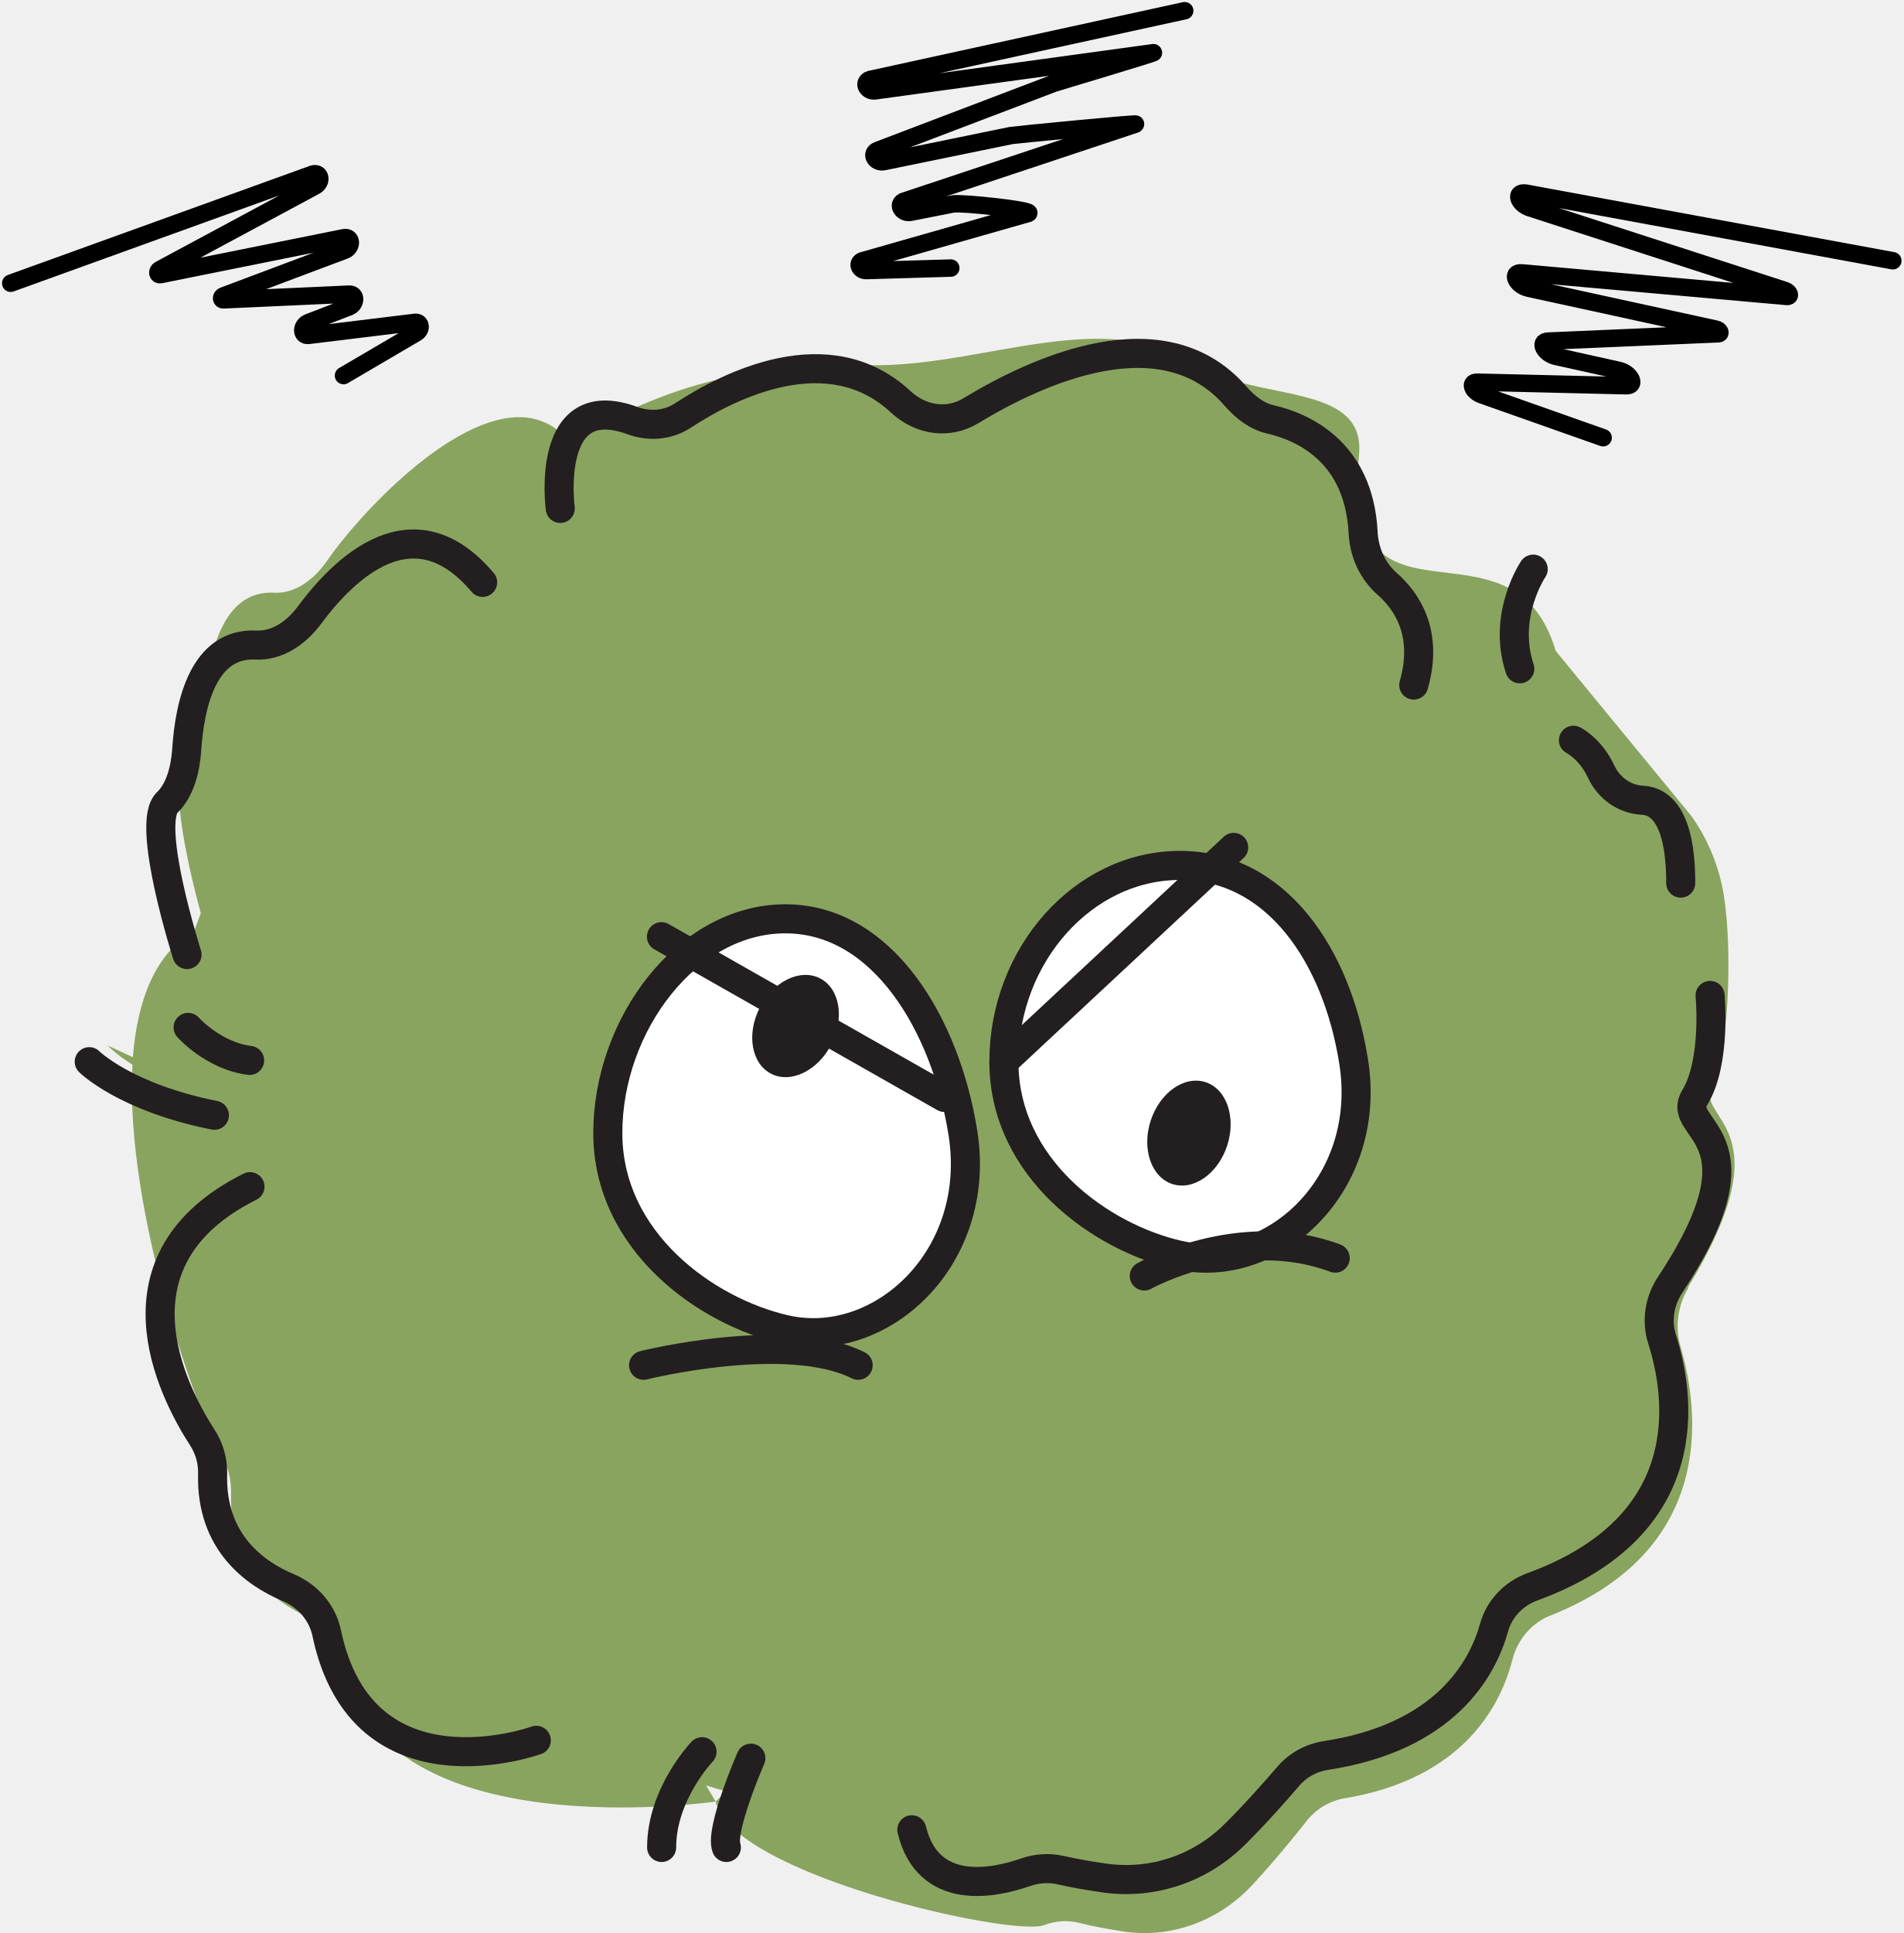
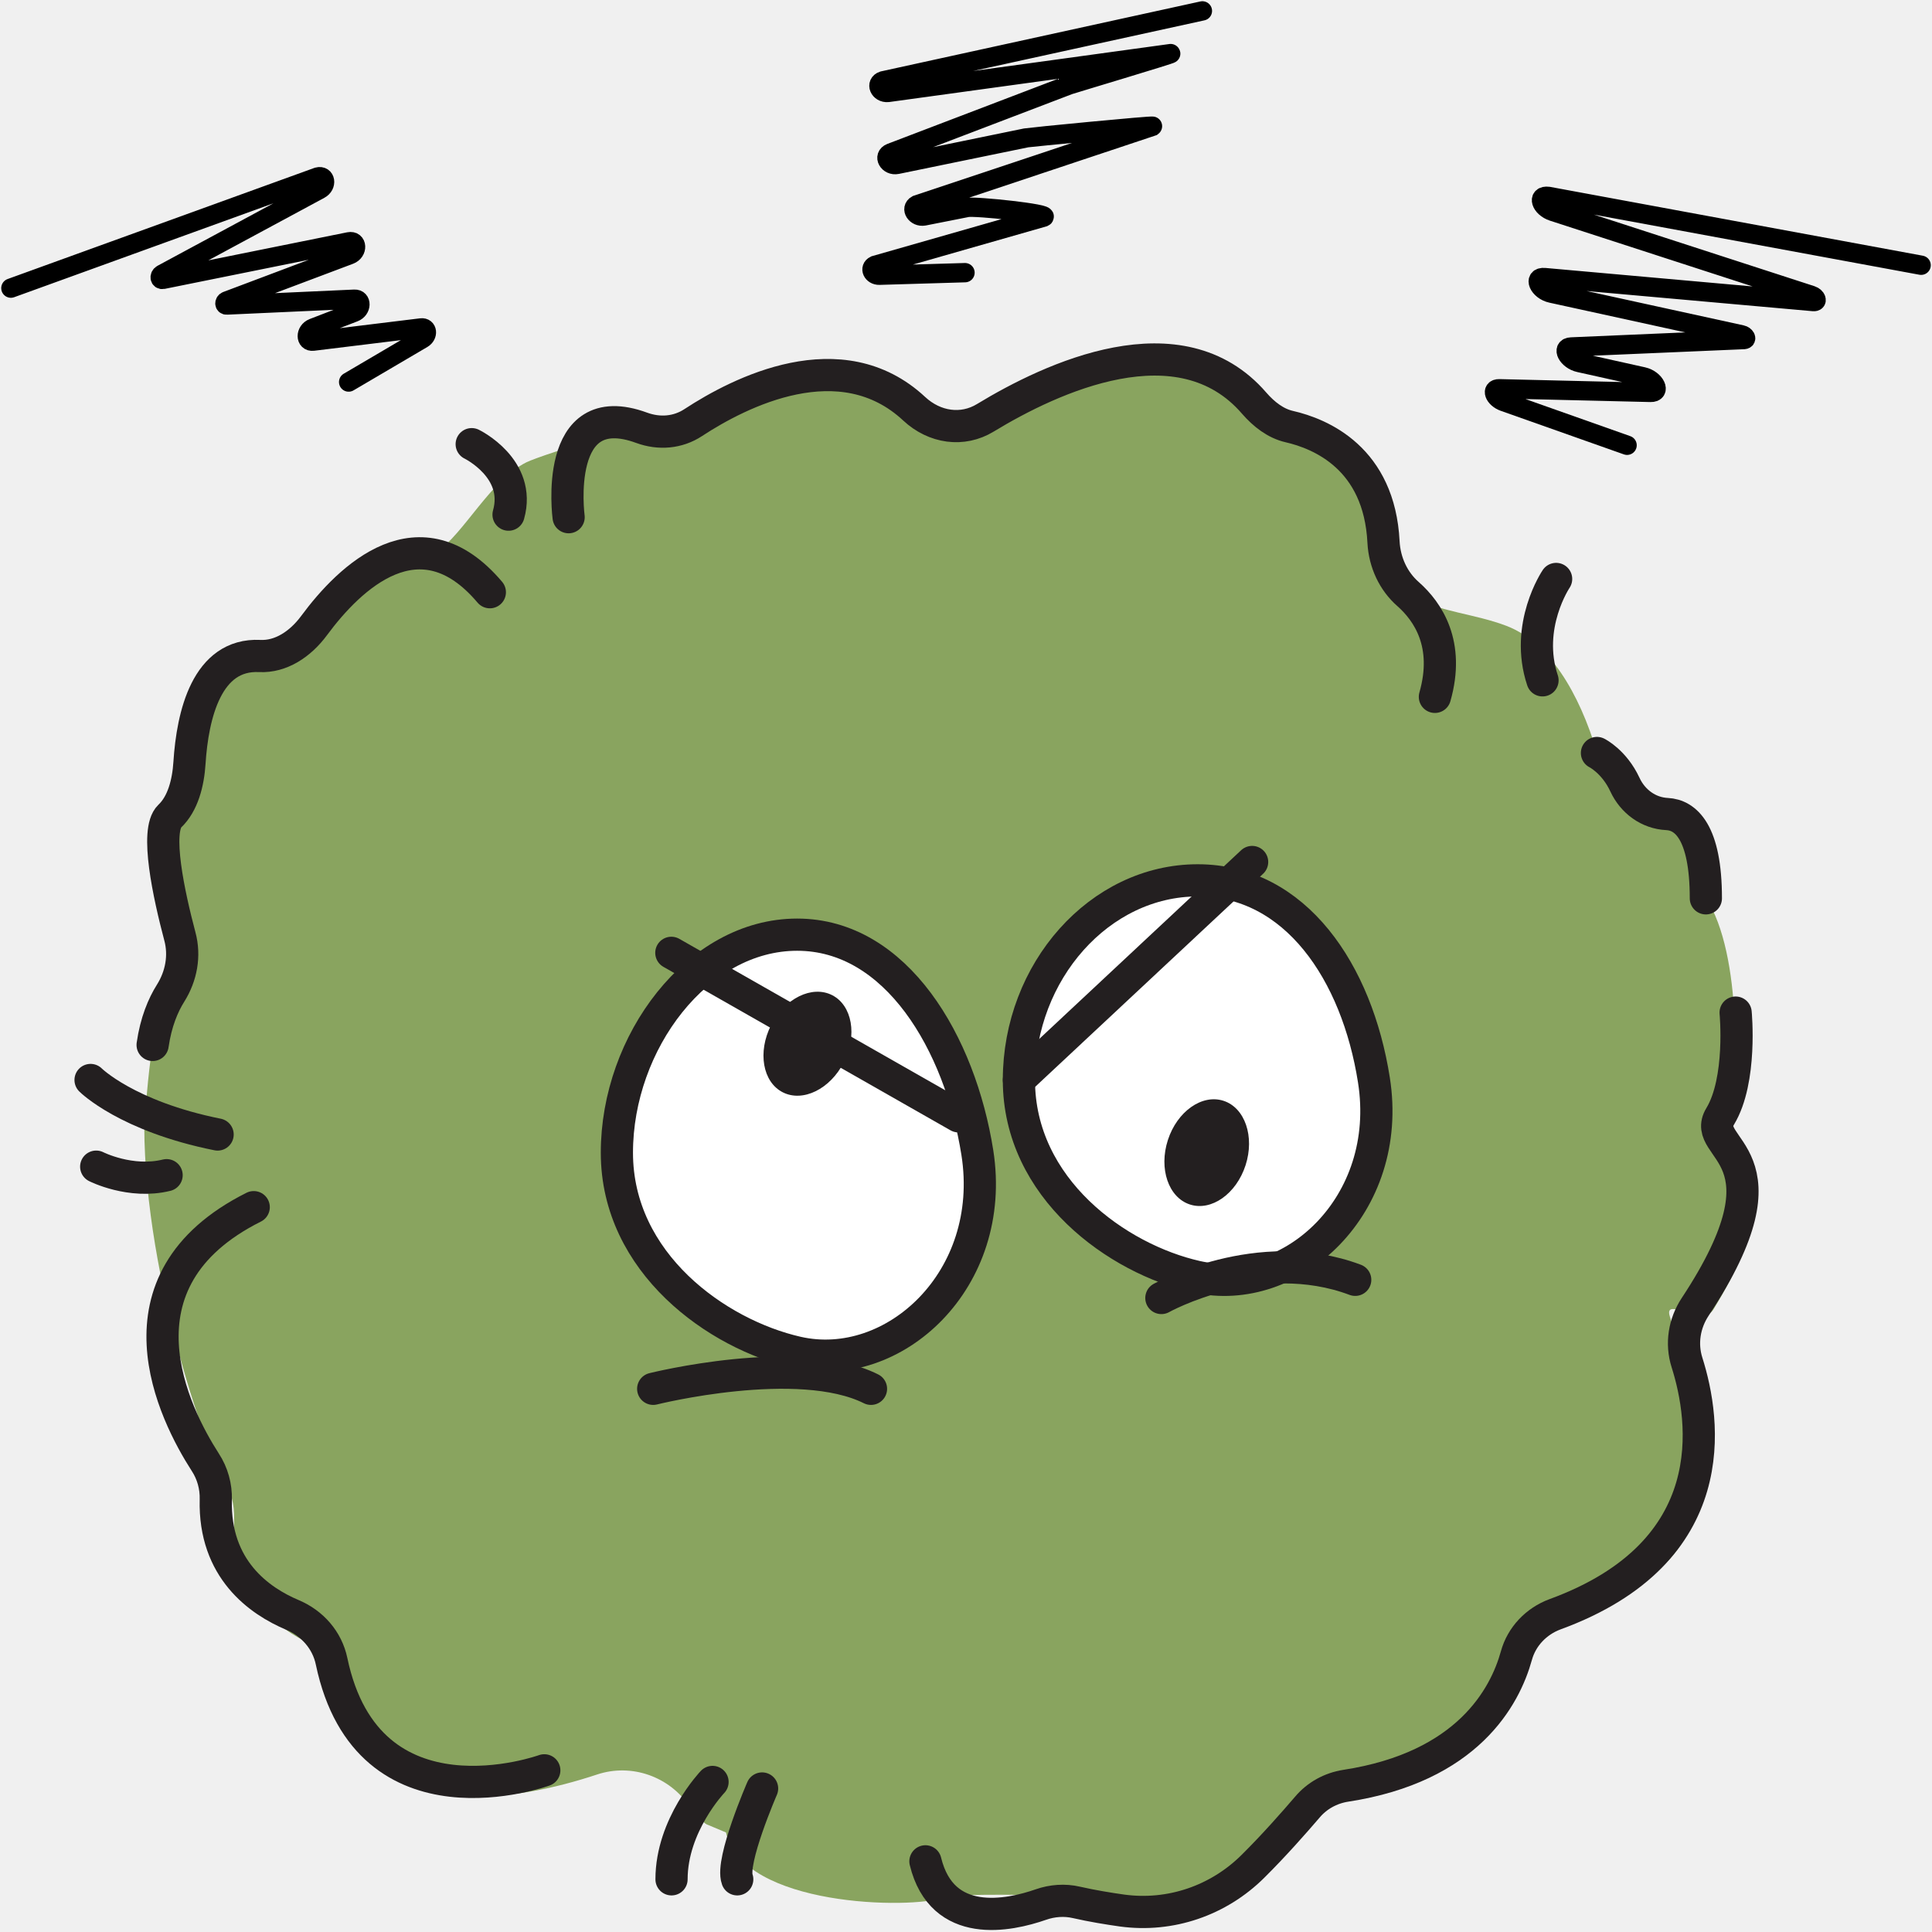
- <svg xmlns="http://www.w3.org/2000/svg" width="131" height="133" viewBox="0 0 131 133" fill="none">
-   <g clip-path="url(#clip0_58_376)">
-     <path d="M116.159 88.581C123.075 77.252 116.442 77.116 117.857 74.585C118.891 72.742 119.272 65.787 118.645 61.683C118.337 59.693 117.574 57.8 116.405 56.154L107.064 44.788C104.062 34.663 92.297 44.788 93.528 31.272C93.983 26.259 86.464 27.684 82.452 25.128C76.016 21.036 67.943 25.128 60.301 25.128C51.059 25.128 46.678 26.234 39.146 30.313C38.26 29.306 37.214 28.802 36.082 28.716C31.098 28.372 24.489 35.695 22.545 38.534C21.61 39.91 20.281 40.856 18.853 40.782C15.26 40.598 14.3 45.108 14.091 48.634C14.005 50.108 13.648 51.632 12.749 52.566C11.543 53.819 13.118 60.258 13.82 62.838L13.365 64.043C10.657 65.615 9.451 68.847 9.144 72.742L7.396 71.931C7.396 71.931 7.938 72.509 9.119 73.258C8.553 83.334 13.709 97.538 15.186 100.008C15.678 100.819 15.924 101.777 15.9 102.748C15.777 107.86 18.853 110.194 21.105 111.214C22.447 111.829 23.443 113.07 23.751 114.618C26.212 127.335 49.25 123.956 49.25 123.956L48.597 122.851C49.053 122.998 49.52 123.121 49.976 123.256L49.25 123.956C50.382 128.994 69.69 133.283 71.844 132.459C72.619 132.164 73.456 132.103 74.256 132.3C75.339 132.57 76.385 132.754 77.357 132.902C80.618 133.381 83.892 132.177 86.23 129.646C87.645 128.11 89.011 126.451 89.909 125.308C90.574 124.46 91.509 123.907 92.518 123.735C100.788 122.371 103.311 117.223 104.086 114.188C104.443 112.775 105.44 111.644 106.707 111.153C118.251 106.57 116.897 96.899 115.654 92.66C115.248 91.284 115.47 89.785 116.208 88.581H116.159Z" fill="#89A45F" />
-     <path d="M38.556 34.983C38.556 34.983 37.448 26.713 43.515 28.937C44.696 29.367 45.964 29.269 47.01 28.581C50.148 26.529 57.015 23.027 61.987 27.647C63.377 28.937 65.272 29.195 66.811 28.261C71.29 25.546 80.015 21.466 85.036 27.266C85.701 28.028 86.501 28.642 87.411 28.851C89.565 29.343 93.528 31.002 93.811 36.666C93.884 38.054 94.487 39.32 95.472 40.18C96.826 41.372 98.315 43.572 97.293 47.135" stroke="#231F20" stroke-width="2" stroke-miterlimit="10" stroke-linecap="round" />
-     <path d="M108.283 50.932C108.283 50.932 109.452 51.509 110.178 53.07C110.707 54.212 111.778 54.999 113.033 55.06C114.288 55.122 115.666 56.252 115.666 60.762" stroke="#231F20" stroke-width="2" stroke-miterlimit="10" stroke-linecap="round" />
-     <path d="M117.685 68.491C117.685 68.491 118.128 73.049 116.639 75.507C115.223 77.829 121.856 77.952 114.94 88.396C114.202 89.514 113.98 90.878 114.387 92.156C115.63 96.064 116.983 104.972 105.44 109.187C104.172 109.654 103.176 110.686 102.819 111.988C102.043 114.778 99.508 119.521 91.251 120.786C90.229 120.946 89.306 121.45 88.642 122.236C87.744 123.281 86.39 124.817 84.962 126.23C82.624 128.552 79.363 129.67 76.09 129.228C75.13 129.093 74.071 128.921 72.988 128.675C72.189 128.491 71.352 128.552 70.576 128.822C68.423 129.572 63.882 130.543 62.75 125.898" stroke="#231F20" stroke-width="2" stroke-miterlimit="10" stroke-linecap="round" />
-     <path d="M36.907 119.742C36.907 119.742 24.945 124.079 22.484 112.369C22.188 110.944 21.179 109.801 19.838 109.236C17.586 108.29 14.509 106.14 14.632 101.433C14.657 100.536 14.411 99.652 13.918 98.902C11.839 95.683 7.212 86.639 17.204 81.65" stroke="#231F20" stroke-width="2" stroke-miterlimit="10" stroke-linecap="round" />
-     <path d="M12.872 65.677C12.872 65.677 9.993 56.67 11.506 55.22C12.392 54.36 12.749 52.959 12.848 51.608C13.057 48.364 14.029 44.211 17.61 44.383C19.038 44.456 20.367 43.584 21.302 42.318C23.727 39.05 28.464 34.454 33.215 40.07" stroke="#231F20" stroke-width="2" stroke-miterlimit="10" stroke-linecap="round" />
-     <path d="M6.141 73.049C6.141 73.049 8.602 75.507 14.755 76.736" stroke="#231F20" stroke-width="2" stroke-miterlimit="10" stroke-linecap="round" />
-     <path d="M12.946 70.69C12.946 70.69 14.681 72.644 17.18 72.963" stroke="#231F20" stroke-width="2" stroke-miterlimit="10" stroke-linecap="round" />
-     <path d="M105.514 39.16C105.514 39.16 103.36 42.331 104.591 46.017" stroke="#231F20" stroke-width="2" stroke-miterlimit="10" stroke-linecap="round" />
-     <path d="M48.314 120.528C48.314 120.528 45.533 123.428 45.533 127.114" stroke="#231F20" stroke-width="2" stroke-miterlimit="10" stroke-linecap="round" />
-     <path d="M51.674 120.971C51.674 120.971 49.533 125.886 49.988 127.114" stroke="#231F20" stroke-width="2" stroke-miterlimit="10" stroke-linecap="round" />
-     <path d="M66.269 77.964C67.623 86.566 60.596 92.967 54.049 91.481C48.622 90.252 41.829 85.435 41.829 77.964C41.829 70.494 47.305 63.219 54.049 63.219C60.793 63.219 65.1 70.58 66.269 77.964Z" fill="white" stroke="#231F20" stroke-width="2" stroke-miterlimit="10" stroke-linecap="round" />
-     <path d="M93.158 73.049C94.5 81.516 87.571 87.819 81.123 86.357C75.77 85.153 69.087 80.397 69.087 73.049C69.087 65.701 74.564 59.545 81.209 59.545C87.854 59.545 92.014 65.775 93.158 73.049Z" fill="white" stroke="#231F20" stroke-width="2" stroke-miterlimit="10" stroke-linecap="round" />
-     <path d="M44.29 93.938C44.29 93.938 54.135 91.481 59.058 93.938" stroke="#231F20" stroke-width="2" stroke-miterlimit="10" stroke-linecap="round" />
-     <path d="M78.748 87.794C78.748 87.794 85.344 84.108 91.891 86.566" stroke="#231F20" stroke-width="2" stroke-miterlimit="10" stroke-linecap="round" />
-     <path d="M45.521 64.448L64.989 75.507" stroke="#231F20" stroke-width="2" stroke-miterlimit="10" stroke-linecap="round" />
-     <path d="M84.901 58.304L69.087 73.049" stroke="#231F20" stroke-width="2" stroke-miterlimit="10" stroke-linecap="round" />
-     <path d="M57.217 71.85C58.142 70.036 57.787 68.003 56.424 67.311C55.061 66.618 53.207 67.528 52.282 69.342C51.357 71.157 51.712 73.189 53.075 73.882C54.438 74.574 56.293 73.665 57.217 71.85Z" fill="#231F20" />
-     <path d="M84.456 78.816C85.085 76.879 84.416 74.928 82.961 74.457C81.507 73.986 79.817 75.174 79.188 77.11C78.559 79.047 79.228 80.999 80.683 81.469C82.138 81.941 83.827 80.753 84.456 78.816Z" fill="#231F20" />
-     <path d="M0.738 19.488L21.548 11.968C22.077 11.833 22.188 12.533 21.684 12.804L10.989 18.554C10.793 18.665 10.829 18.935 11.039 18.898L23.665 16.355C24.231 16.244 24.268 17.018 23.714 17.227L15.37 20.36C15.21 20.422 15.21 20.643 15.37 20.631L24.034 20.238C24.539 20.213 24.526 20.926 24.009 21.122L21.228 22.191C20.699 22.4 20.711 23.137 21.228 23.076L28.563 22.179C28.981 22.13 29.043 22.671 28.649 22.904L23.64 25.841" stroke="black" stroke-width="1.2" stroke-miterlimit="10" stroke-linecap="round" />
-     <path d="M81.529 0.737L59.87 5.468C59.353 5.64 59.624 6.304 60.202 6.254L79.375 3.625C79.609 3.613 72.668 5.677 72.472 5.751L60.399 10.346C59.858 10.555 60.239 11.243 60.83 11.12L69.58 9.326C69.74 9.289 78.292 8.454 78.157 8.54L62.159 13.86C61.716 14.106 62.11 14.708 62.651 14.61L65.58 14.032C66.134 13.922 71.266 14.463 70.773 14.684L59.316 17.952C58.935 18.136 59.169 18.628 59.624 18.616L65.432 18.444" stroke="black" stroke-width="1.2" stroke-miterlimit="10" stroke-linecap="round" />
-     <path d="M130.262 17.94L104.985 13.283C104.209 13.185 104.468 14.033 105.292 14.303L122.829 19.98C123.161 20.09 123.272 20.422 122.964 20.397L104.739 18.775C103.926 18.702 104.332 19.648 105.194 19.832L118.091 22.646C118.337 22.695 118.472 22.953 118.263 22.965L106.535 23.469C105.846 23.494 106.289 24.354 107.089 24.526L111.408 25.484C112.233 25.669 112.651 26.566 111.913 26.541L101.662 26.295C101.084 26.283 101.317 26.934 101.97 27.168L110.326 30.117" stroke="black" stroke-width="1.2" stroke-miterlimit="10" stroke-linecap="round" />
+ <svg xmlns="http://www.w3.org/2000/svg" width="120" height="120" viewBox="0 0 120 120" fill="none">
+   <g clip-path="url(#clip0_104_663)">
+     <path d="M9.007 68.209C8.488 77.461 12.535 89.557 13.888 91.825C14.339 92.57 14.565 93.45 14.542 94.341C14.429 99.035 17.247 101.179 19.311 102.116C20.539 102.68 21.452 103.82 21.734 105.241C23.324 113.501 32.083 111.876 37.088 110.217C39.23 109.506 41.586 110.341 42.837 112.214C43.254 112.35 43.536 113.219 43.964 113.343L45.092 113.817C46.129 118.443 56.646 118.601 58.619 117.856C59.329 117.585 65.777 117.676 66.51 117.856C67.502 118.104 69.013 118.849 69.892 118.985C72.879 119.425 76.768 116.784 78.91 114.471C80.207 113.061 80.342 112.124 81.165 111.086C81.774 110.308 84.738 110.116 85.674 109.958C93.249 108.705 93.982 104.835 94.692 102.059C95.019 100.762 98.04 100.265 99.201 99.803C109.775 95.594 104.849 85.642 103.711 81.749C103.339 80.485 105.74 82.449 106.416 81.343C112.752 70.939 105.796 71.662 107.093 69.337C108.039 67.645 108.22 59.182 105.965 55.797C104.939 54.251 105.909 52.795 104.838 51.284L99.201 46.77C98.085 43.013 96.203 39.876 93.565 38.872C89.676 37.394 84.998 38.364 85.674 30.973C86.091 26.37 81.458 27.678 77.783 25.331C74.841 23.458 71.662 22.319 68.765 23.075C65.868 23.831 63.241 26.46 59.746 26.46C56.68 26.46 55.981 23.289 52.983 23.075C47.684 22.691 47.245 24.068 42.837 26.46C42.025 25.535 33.616 28.254 32.691 28.717C30.437 29.845 28.859 33.106 27.055 34.358C23.966 36.491 22.287 34.099 21.419 35.487C20.607 36.784 19.344 40.068 18.037 40C14.745 39.831 13.088 41.433 12.896 44.66C12.817 46.014 12.49 47.413 11.667 48.271C10.563 49.422 10.63 55.684 11.262 58.054C11.115 58.426 12.366 58.426 12.22 58.798C9.74 60.243 9.289 65.749 9.007 69.337" fill="#89A45F" />
+     <path d="M35.318 32.124C35.318 32.124 34.303 24.53 39.861 26.573C40.943 26.968 42.104 26.877 43.062 26.245C45.937 24.361 52.227 21.145 56.782 25.388C58.055 26.573 59.791 26.81 61.2 25.952C65.304 23.458 73.296 19.712 77.896 25.038C78.504 25.738 79.237 26.302 80.071 26.494C82.044 26.945 85.674 28.468 85.933 33.67C86.001 34.945 86.553 36.107 87.455 36.897C88.695 37.992 90.059 40.011 89.124 43.283" stroke="#231F20" stroke-width="2" stroke-miterlimit="10" stroke-linecap="round" />
+     <path d="M99.19 46.77C99.19 46.77 100.261 47.3 100.926 48.733C101.411 49.783 102.392 50.505 103.542 50.561C104.691 50.618 105.954 51.656 105.954 55.797" stroke="#231F20" stroke-width="2" stroke-miterlimit="10" stroke-linecap="round" />
+     <path d="M107.803 62.894C107.803 62.894 108.209 67.08 106.844 69.337C105.548 71.47 111.624 71.582 105.289 81.173C104.612 82.2 104.41 83.453 104.782 84.626C105.92 88.214 107.16 96.395 96.586 100.265C95.425 100.694 94.512 101.642 94.185 102.838C93.475 105.399 91.153 109.755 83.588 110.917C82.653 111.063 81.807 111.526 81.199 112.248C80.376 113.207 79.136 114.618 77.828 115.915C75.686 118.048 72.699 119.075 69.7 118.668C68.821 118.544 67.852 118.386 66.859 118.161C66.127 117.991 65.36 118.048 64.65 118.296C62.677 118.984 58.518 119.876 57.48 115.611" stroke="#231F20" stroke-width="2" stroke-miterlimit="10" stroke-linecap="round" />
+     <path d="M33.807 109.958C33.807 109.958 22.85 113.941 20.596 103.188C20.325 101.879 19.401 100.829 18.172 100.31C16.109 99.442 13.291 97.467 13.403 93.145C13.426 92.322 13.2 91.509 12.75 90.821C10.845 87.865 6.606 79.56 15.759 74.979" stroke="#231F20" stroke-width="2" stroke-miterlimit="10" stroke-linecap="round" />
+     <path d="M30.425 36.784C26.074 31.639 21.723 35.859 19.513 38.849C18.657 40.011 17.439 40.812 16.131 40.745C12.84 40.587 11.96 44.412 11.769 47.379C11.69 48.621 11.363 49.918 10.54 50.697C9.616 51.588 10.495 55.605 11.171 58.155C11.498 59.362 11.262 60.626 10.597 61.687C10.134 62.42 9.683 63.481 9.48 64.903" stroke="#231F20" stroke-width="2" stroke-miterlimit="10" stroke-linecap="round" />
+     <path d="M5.625 67.08C5.625 67.08 7.88 69.337 13.516 70.466" stroke="#231F20" stroke-width="2" stroke-miterlimit="10" stroke-linecap="round" />
+     <path d="M5.975 72.463C5.975 72.463 8.105 73.546 10.348 72.993" stroke="#231F20" stroke-width="2" stroke-miterlimit="10" stroke-linecap="round" />
+     <path d="M96.654 35.96C96.654 35.96 94.681 38.872 95.808 42.257" stroke="#231F20" stroke-width="2" stroke-miterlimit="10" stroke-linecap="round" />
+     <path d="M29.298 27.588C29.298 27.588 32.398 29.089 31.587 31.966" stroke="#231F20" stroke-width="2" stroke-miterlimit="10" stroke-linecap="round" />
+     <path d="M44.257 110.68C44.257 110.68 41.71 113.343 41.71 116.728" stroke="#231F20" stroke-width="2" stroke-miterlimit="10" stroke-linecap="round" />
+     <path d="M47.335 111.086C47.335 111.086 45.373 115.599 45.791 116.728" stroke="#231F20" stroke-width="2" stroke-miterlimit="10" stroke-linecap="round" />
+     <path d="M60.705 71.594C61.944 79.492 55.508 85.371 49.511 84.006C44.539 82.877 38.316 78.454 38.316 71.594C38.316 64.733 43.333 58.054 49.511 58.054C55.688 58.054 59.634 64.812 60.705 71.594Z" fill="white" stroke="#231F20" stroke-width="2" stroke-miterlimit="10" stroke-linecap="round" />
+     <path d="M85.336 67.08C86.564 74.855 80.218 80.643 74.311 79.3C69.407 78.195 63.286 73.828 63.286 67.08C63.286 60.333 68.302 54.68 74.39 54.68C80.477 54.68 84.287 60.401 85.336 67.08Z" fill="white" stroke="#231F20" stroke-width="2" stroke-miterlimit="10" stroke-linecap="round" />
+     <path d="M40.571 86.262C40.571 86.262 49.589 84.006 54.099 86.262" stroke="#231F20" stroke-width="2" stroke-miterlimit="10" stroke-linecap="round" />
+     <path d="M72.135 80.621C72.135 80.621 78.177 77.236 84.175 79.492" stroke="#231F20" stroke-width="2" stroke-miterlimit="10" stroke-linecap="round" />
+     <path d="M41.698 59.182L59.532 69.337" stroke="#231F20" stroke-width="2" stroke-miterlimit="10" stroke-linecap="round" />
+     <path d="M77.772 53.54L63.286 67.08" stroke="#231F20" stroke-width="2" stroke-miterlimit="10" stroke-linecap="round" />
+     <path d="M52.413 65.979C53.26 64.313 52.934 62.447 51.686 61.811C50.438 61.175 48.739 62.01 47.892 63.676C47.045 65.342 47.37 67.209 48.618 67.844C49.867 68.48 51.566 67.645 52.413 65.979Z" fill="#231F20" />
+     <path d="M77.364 72.376C77.94 70.598 77.327 68.805 75.995 68.373C74.662 67.94 73.115 69.031 72.539 70.809C71.963 72.588 72.576 74.38 73.908 74.813C75.241 75.245 76.788 74.154 77.364 72.376Z" fill="#231F20" />
+     <path d="M0.676 17.896L19.739 10.99C20.224 10.866 20.325 11.509 19.863 11.757L10.067 17.038C9.886 17.14 9.92 17.388 10.112 17.354L21.678 15.018C22.196 14.917 22.23 15.628 21.723 15.819L14.08 18.697C13.933 18.753 13.933 18.956 14.08 18.945L22.016 18.584C22.478 18.561 22.467 19.216 21.993 19.396L19.446 20.378C18.961 20.57 18.972 21.247 19.446 21.19L26.164 20.367C26.548 20.322 26.604 20.818 26.243 21.032L21.655 23.729" stroke="black" stroke-width="1.2" stroke-miterlimit="10" stroke-linecap="round" />
+     <path d="M74.683 0.677L54.843 5.021C54.369 5.179 54.617 5.788 55.147 5.743L72.71 3.329C72.924 3.317 66.566 5.213 66.386 5.281L55.327 9.501C54.831 9.693 55.181 10.324 55.722 10.212L63.737 8.564C63.883 8.53 71.718 7.763 71.594 7.842L56.939 12.728C56.534 12.953 56.894 13.506 57.39 13.416L60.073 12.886C60.581 12.784 65.281 13.281 64.83 13.484L54.335 16.485C53.986 16.654 54.2 17.106 54.617 17.095L59.938 16.936" stroke="black" stroke-width="1.2" stroke-miterlimit="10" stroke-linecap="round" />
+     <path d="M119.324 16.474L96.169 12.197C95.459 12.107 95.696 12.886 96.451 13.134L112.515 18.347C112.819 18.448 112.921 18.753 112.639 18.731L95.944 17.241C95.2 17.174 95.572 18.042 96.361 18.212L108.175 20.796C108.4 20.841 108.524 21.078 108.333 21.089L97.589 21.551C96.958 21.574 97.364 22.364 98.097 22.522L102.054 23.402C102.809 23.571 103.192 24.395 102.516 24.372L93.125 24.147C92.596 24.135 92.81 24.733 93.407 24.948L101.061 27.656" stroke="black" stroke-width="1.2" stroke-miterlimit="10" stroke-linecap="round" />
  </g>
  <defs>
-     <clipPath id="clip0_58_376">
-       <rect width="131" height="133" fill="white" />
+     <clipPath id="clip0_104_663">
+       <rect width="120" height="120" fill="white" />
    </clipPath>
  </defs>
</svg>
